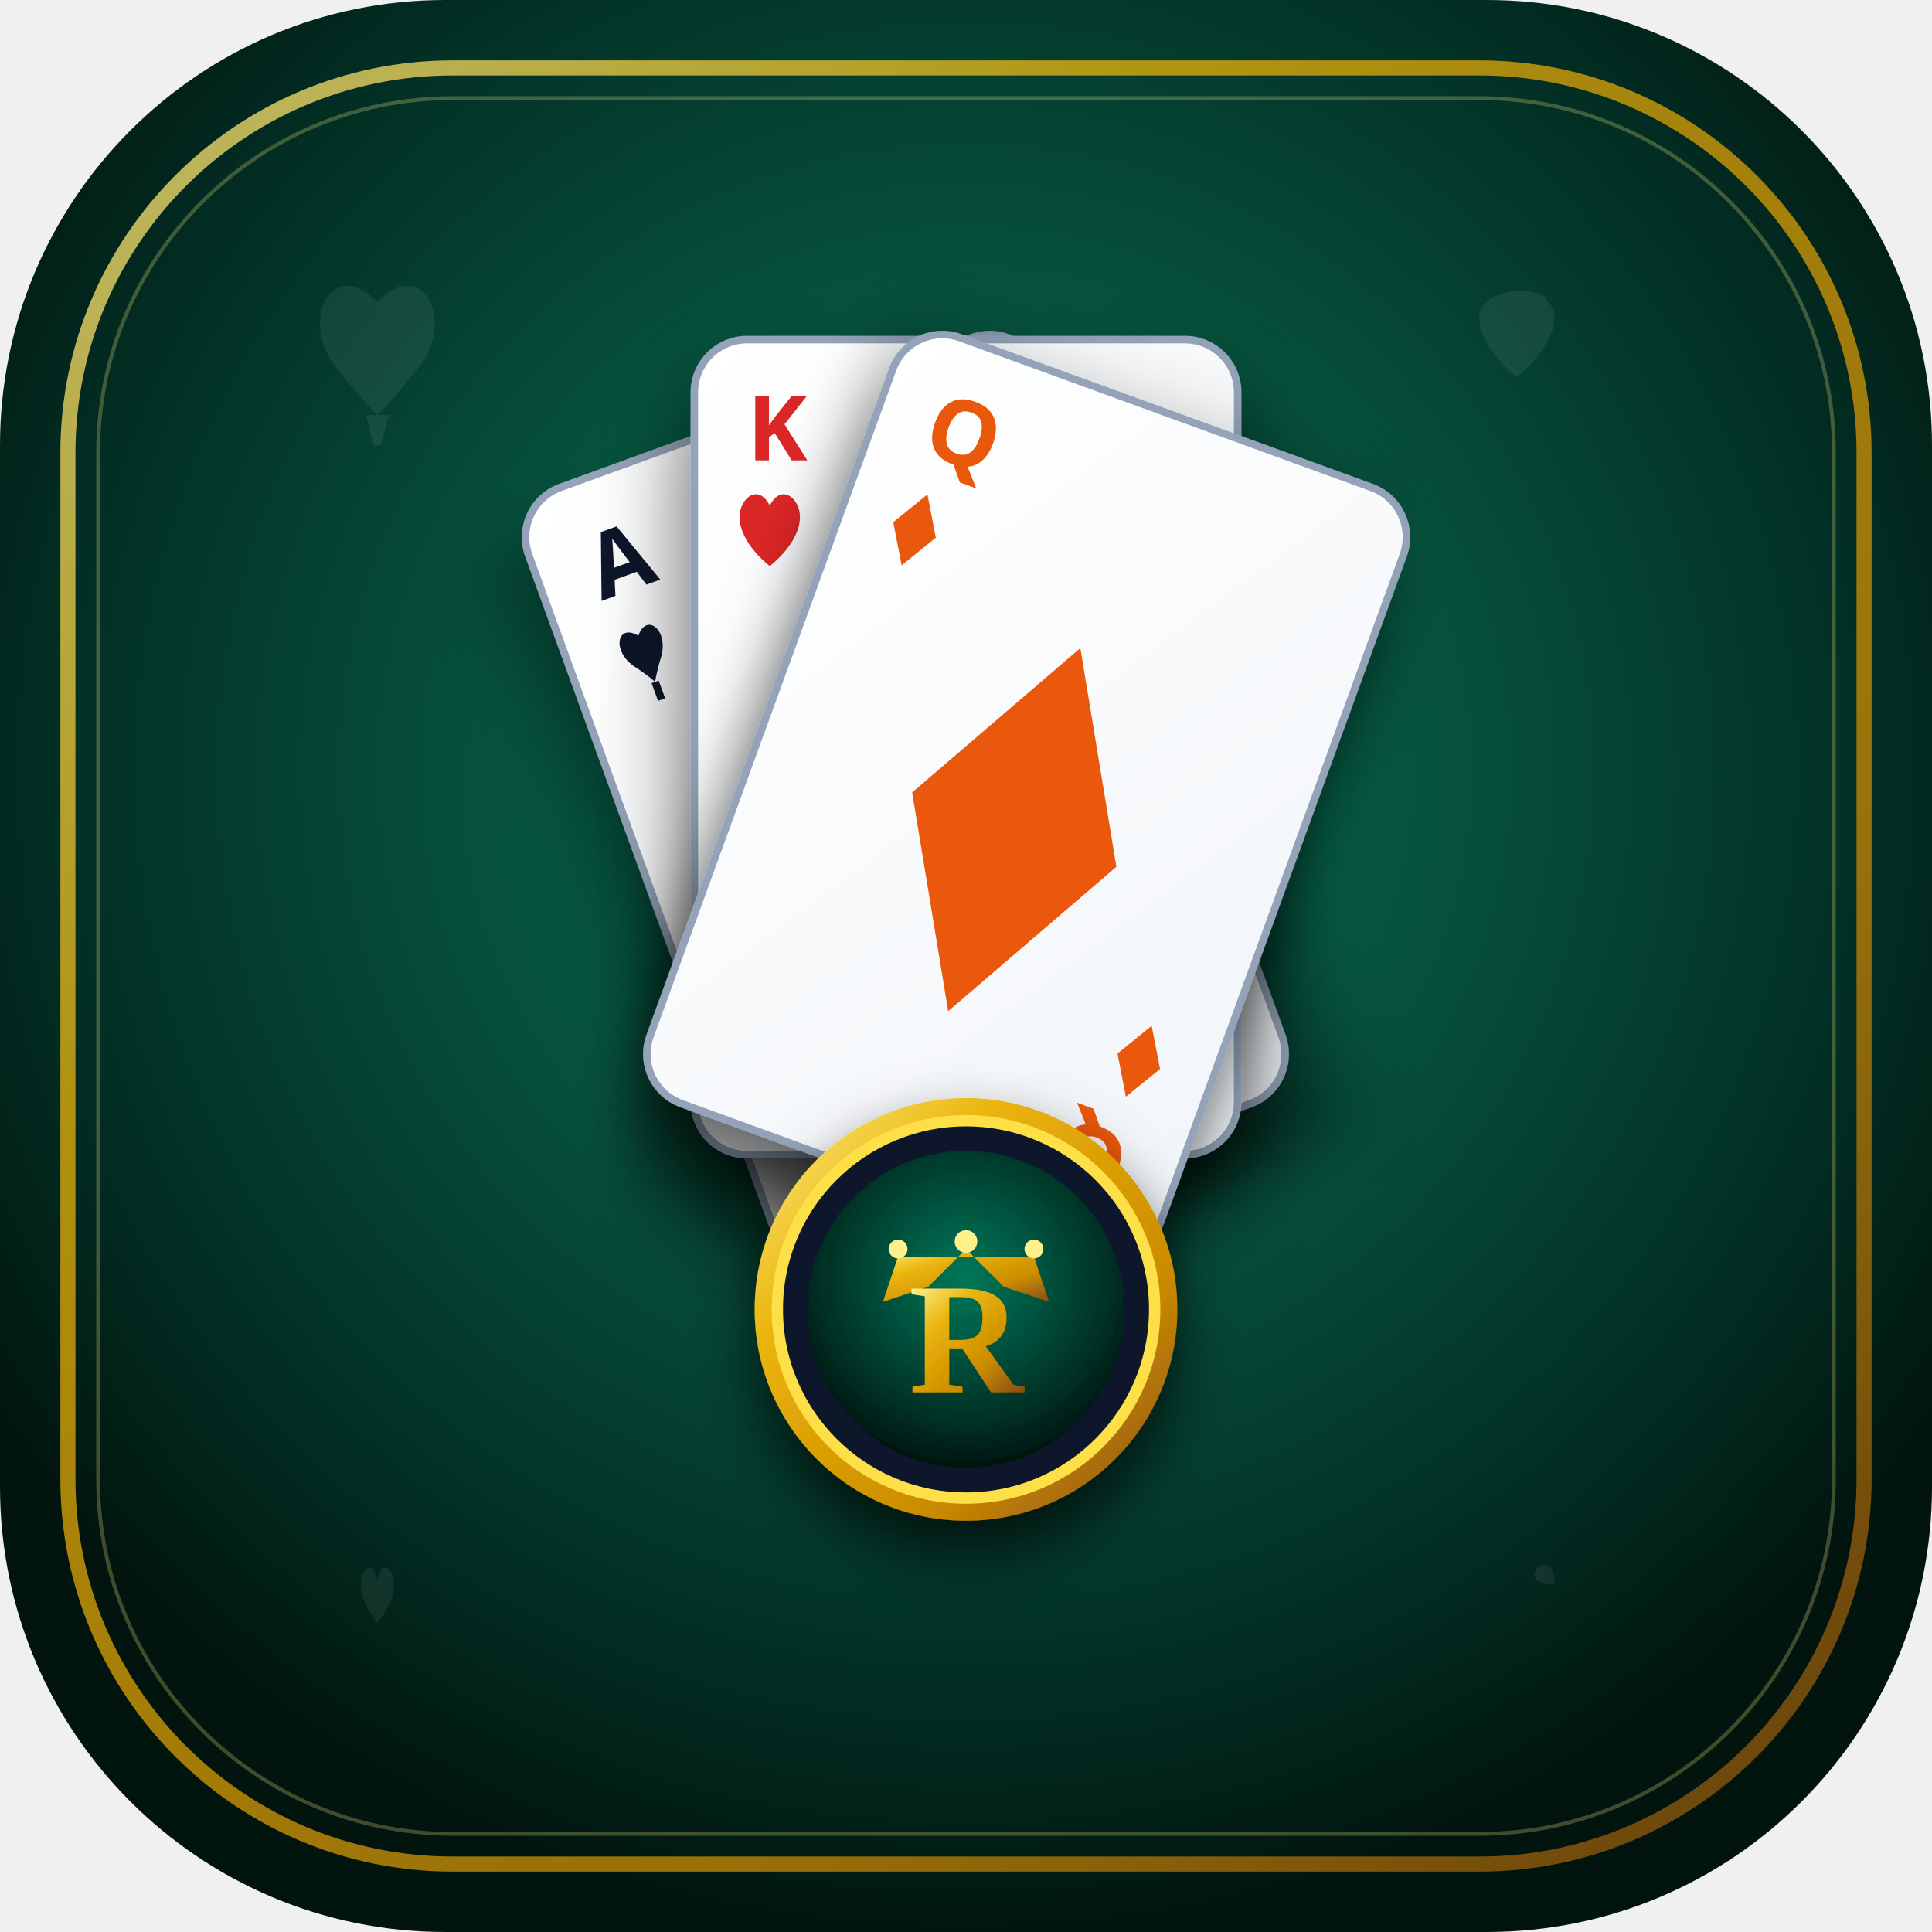
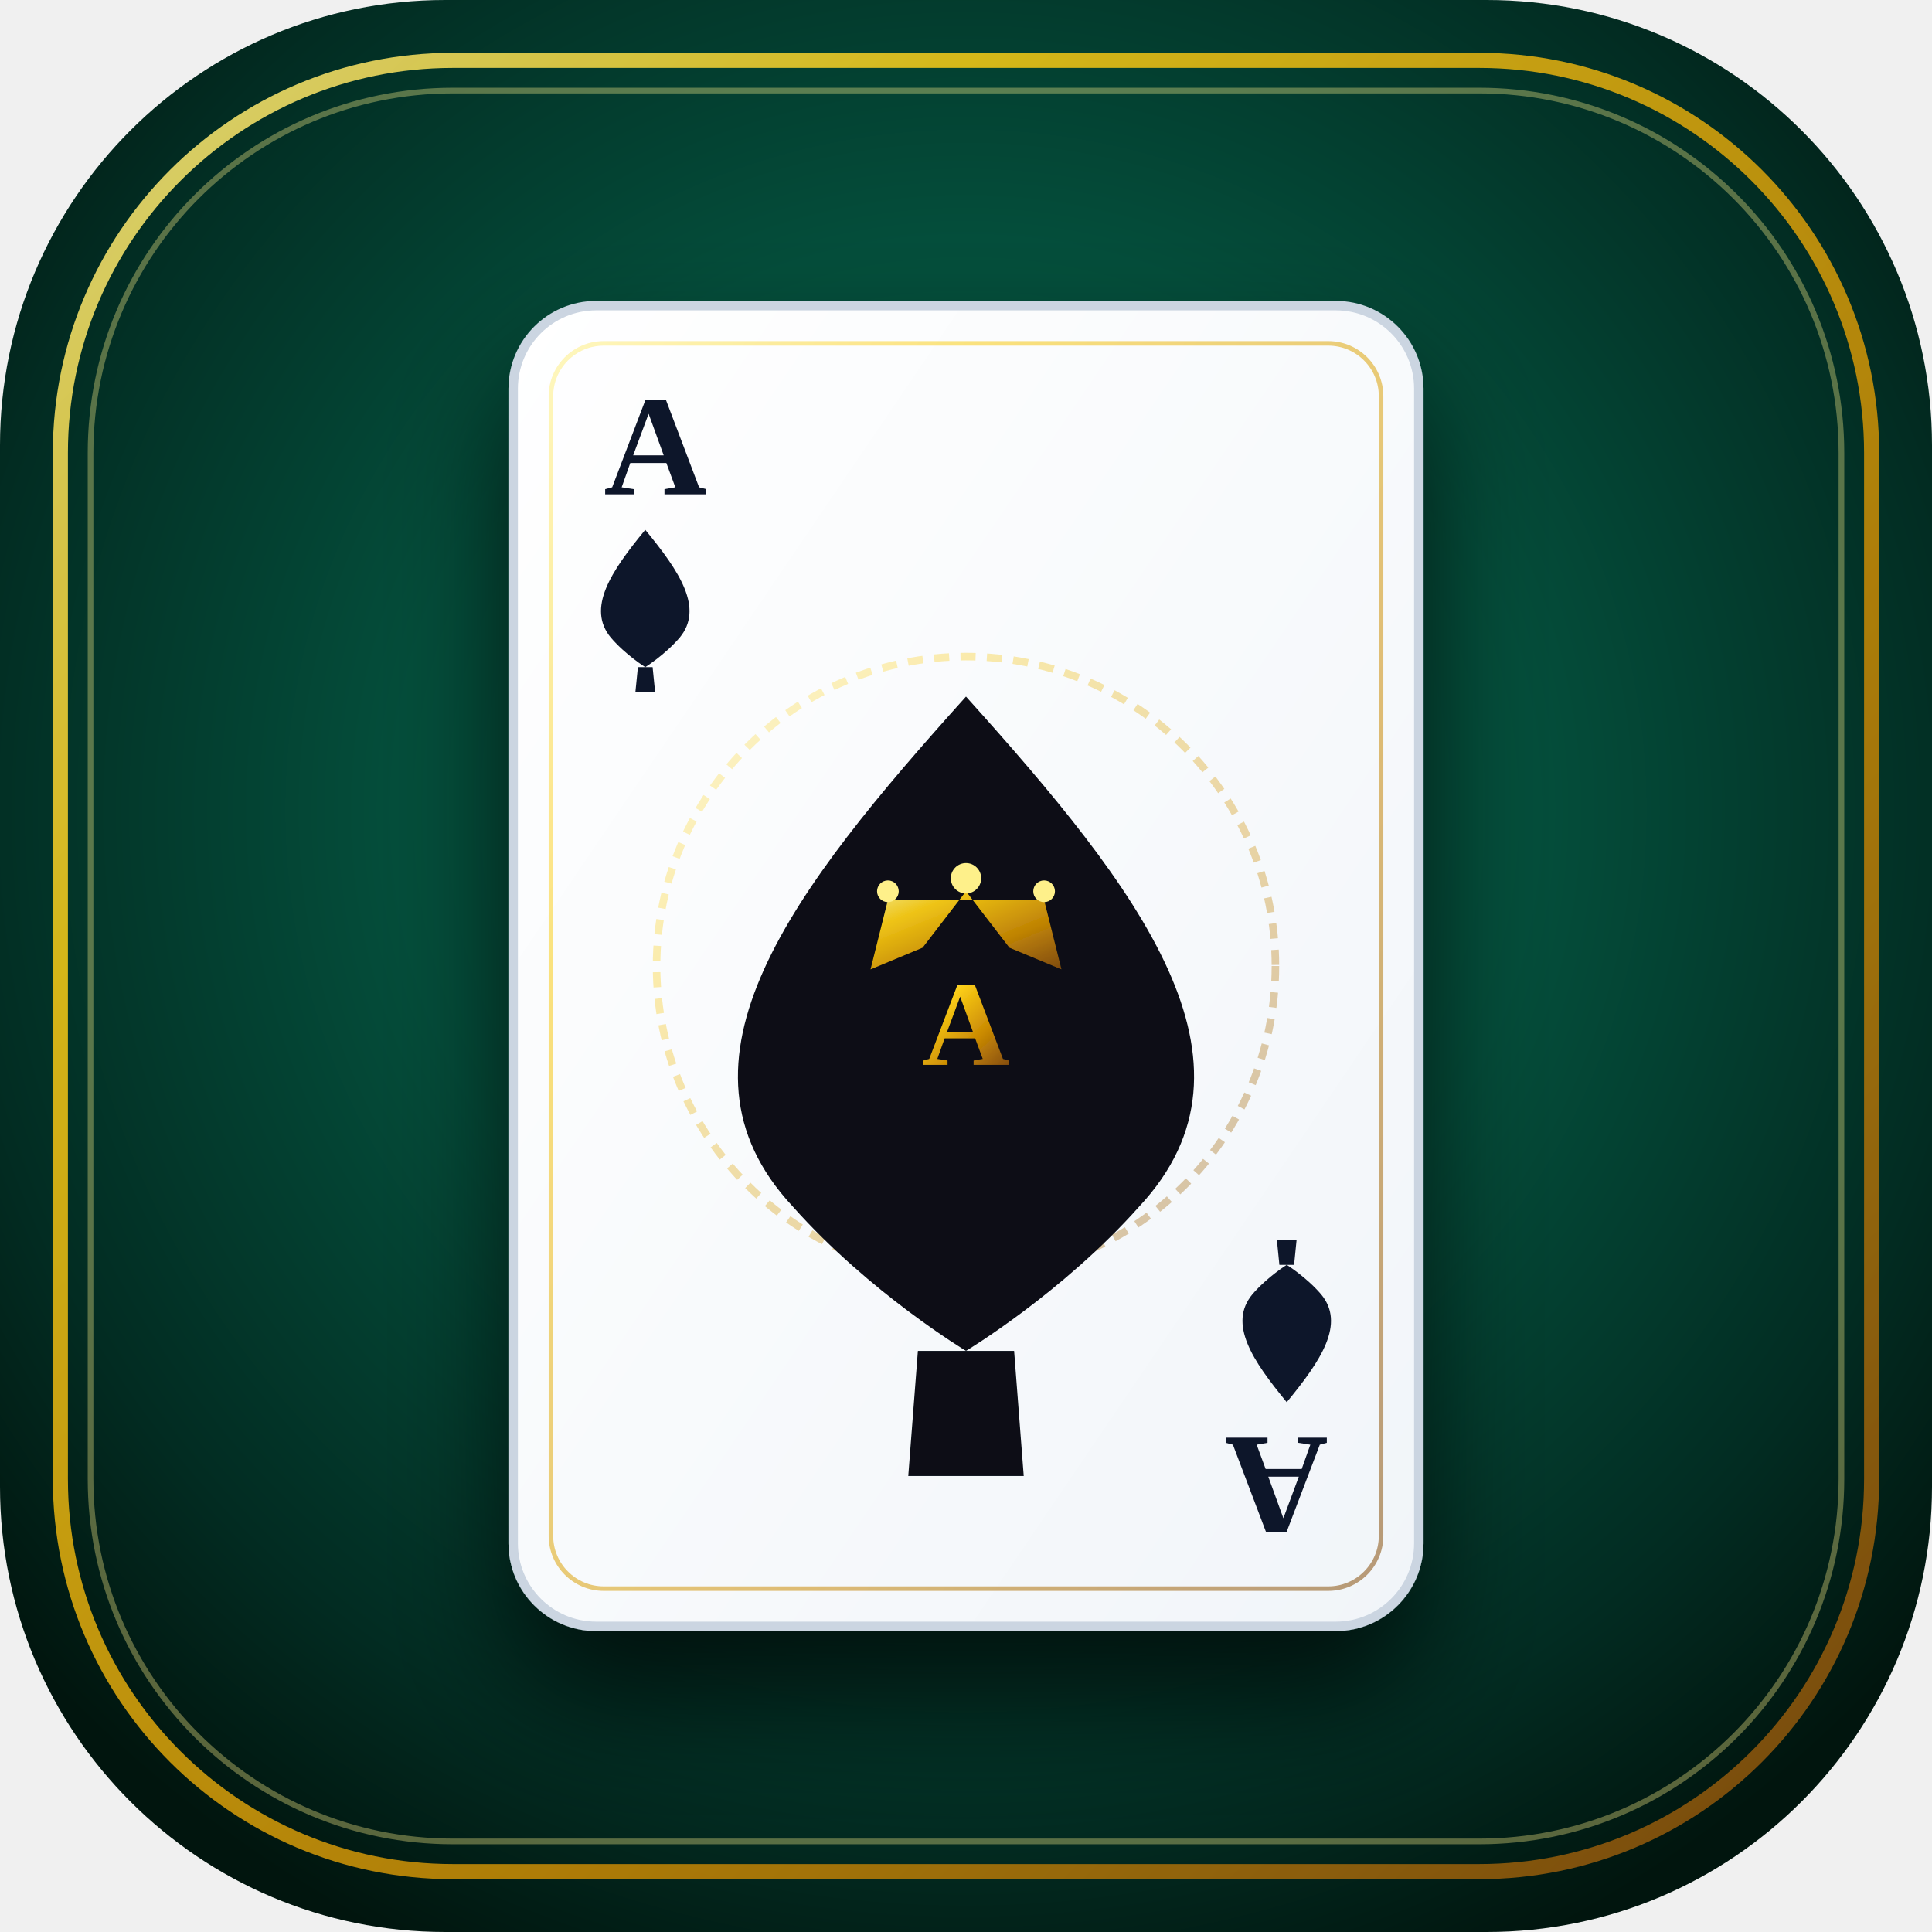
<svg xmlns="http://www.w3.org/2000/svg" viewBox="0 0 512 512" width="512" height="512">
  <defs>
-     <radialGradient id="feltGrad" cx="50%" cy="40%" r="60%">
-       <stop offset="0%" stop-color="#047857" />
-       <stop offset="45%" stop-color="#064e3b" />
+     <radialGradient id="bgGrad" cx="50%" cy="42%" r="65%">
+       <stop offset="0%" stop-color="#065f46" />
+       <stop offset="45%" stop-color="#044e3b" />
      <stop offset="80%" stop-color="#022c22" />
      <stop offset="100%" stop-color="#01150e" />
    </radialGradient>
    <linearGradient id="goldGrad" x1="0%" y1="0%" x2="100%" y2="100%">
      <stop offset="0%" stop-color="#fef08a" />
-       <stop offset="30%" stop-color="#eab308" />
-       <stop offset="70%" stop-color="#ca8a04" />
+       <stop offset="25%" stop-color="#facc15" />
+       <stop offset="65%" stop-color="#ca8a04" />
      <stop offset="100%" stop-color="#854d0e" />
    </linearGradient>
-     <linearGradient id="cardGrad" x1="0%" y1="0%" x2="100%" y2="100%">
+     <linearGradient id="cardFaceGrad" x1="0%" y1="0%" x2="100%" y2="100%">
      <stop offset="0%" stop-color="#ffffff" />
+       <stop offset="50%" stop-color="#f8fafc" />
      <stop offset="100%" stop-color="#f1f5f9" />
    </linearGradient>
-     <filter id="cardDrop" x="-25%" y="-20%" width="150%" height="150%">
-       <feDropShadow dx="0" dy="14" stdDeviation="12" flood-color="#000000" flood-opacity="0.65" />
-     </filter>
-     <filter id="badgeDrop" x="-30%" y="-30%" width="160%" height="160%">
-       <feDropShadow dx="0" dy="8" stdDeviation="8" flood-color="#000000" flood-opacity="0.7" />
+     <filter id="cardShadow" x="-30%" y="-25%" width="160%" height="160%">
+       <feDropShadow dx="0" dy="18" stdDeviation="16" flood-color="#000000" flood-opacity="0.7" />
    </filter>
  </defs>
-   <rect width="512" height="512" rx="118" fill="url(#feltGrad)" />
-   <rect x="18" y="18" width="476" height="476" rx="102" fill="none" stroke="url(#goldGrad)" stroke-width="4" opacity="0.75" />
-   <rect x="26" y="26" width="460" height="460" rx="94" fill="none" stroke="#fef08a" stroke-width="1" opacity="0.25" />
-   <g opacity="0.07" fill="#ffffff">
-     <path d="M100,80 C88,68 80,84 88,96 C94,104 100,110 100,110 C100,110 106,104 112,96 C120,84 112,68 100,80 Z M97,110 L103,110 L101,118 L99,118 Z" />
-     <path d="M412,80 C404,74 392,78 392,84 C392,92 402,100 402,100 C402,100 412,92 412,84 C412,78 400,74 412,80 Z" />
-     <path d="M100,420 C100,410 110,418 100,430 C90,418 100,410 100,420 Z" />
-     <path d="M412,420 C400,420 412,408 412,420 Z" />
-   </g>
-   <g transform="translate(256, 255)">
-     <g transform="rotate(-20) translate(-72, -155)" filter="url(#cardDrop)">
-       <rect width="144" height="216" rx="14" fill="url(#cardGrad)" stroke="#94a3b8" stroke-width="2" />
-       <text x="14" y="32" font-family="Impact, Arial Black, sans-serif" font-weight="bold" font-size="24" fill="#0f172a">A</text>
-       <path d="M20,44 C16,39 12,45 16,51 C19,55 20,57 20,57 C20,57 21,55 24,51 C28,45 24,39 20,44 Z M19,57 L21,57 L21,62 L19,62 Z" fill="#0f172a" />
-       <g transform="translate(72, 108) scale(1.6)">
+   <rect width="512" height="512" rx="118" fill="url(#bgGrad)" />
+   <rect x="16" y="16" width="480" height="480" rx="104" fill="none" stroke="url(#goldGrad)" stroke-width="4" opacity="0.85" />
+   <rect x="24" y="24" width="464" height="464" rx="96" fill="none" stroke="#fef08a" stroke-width="1.5" opacity="0.35" />
+   <g transform="translate(256, 256)">
+     <g transform="translate(-120, -175)" filter="url(#cardShadow)">
+       <rect width="240" height="350" rx="22" fill="url(#cardFaceGrad)" stroke="#cbd5e1" stroke-width="2.5" />
+       <rect x="10" y="10" width="220" height="330" rx="14" fill="none" stroke="url(#goldGrad)" stroke-width="1.2" opacity="0.55" />
+       <text x="24" y="50" font-family="Georgia, 'Times New Roman', serif" font-weight="bold" font-size="38" fill="#0f172a">A</text>
+       <g transform="translate(35, 75) scale(0.65)">
        <path d="M0,-24 C-14,-7 -24,8 -14,20 C-8,27 0,32 0,32 C0,32 8,27 14,20 C24,8 14,-7 0,-24 Z M-3,32 L3,32 L4,42 L-4,42 Z" fill="#0f172a" />
      </g>
-       <g transform="translate(144, 216) rotate(180)">
-         <text x="14" y="32" font-family="Impact, Arial Black, sans-serif" font-weight="bold" font-size="24" fill="#0f172a">A</text>
-         <path d="M20,44 C16,39 12,45 16,51 C19,55 20,57 20,57 C20,57 21,55 24,51 C28,45 24,39 20,44 Z M19,57 L21,57 L21,62 L19,62 Z" fill="#0f172a" />
+       <g transform="translate(240, 350) rotate(180)">
+         <text x="24" y="50" font-family="Georgia, 'Times New Roman', serif" font-weight="bold" font-size="38" fill="#0f172a">A</text>
+         <g transform="translate(35, 75) scale(0.65)">
+           <path d="M0,-24 C-14,-7 -24,8 -14,20 C-8,27 0,32 0,32 C0,32 8,27 14,20 C24,8 14,-7 0,-24 Z M-3,32 L3,32 L4,42 L-4,42 Z" fill="#0f172a" />
+         </g>
      </g>
-     </g>
-     <g transform="translate(-72, -165)" filter="url(#cardDrop)">
-       <rect width="144" height="216" rx="14" fill="url(#cardGrad)" stroke="#94a3b8" stroke-width="2" />
-       <text x="14" y="32" font-family="Impact, Arial Black, sans-serif" font-weight="bold" font-size="24" fill="#dc2626">K</text>
-       <path d="M20,44 C17,38 12,42 12,47 C12,54 20,60 20,60 C20,60 28,54 28,47 C28,42 23,38 20,44 Z" fill="#dc2626" />
-       <g transform="translate(72, 108) scale(1.6)">
-         <path d="M0,-12 C-6,-22 -24,-16 -24,2 C-24,18 0,34 0,34 C0,34 24,18 24,2 C24,-16 6,-22 0,-12 Z" fill="#dc2626" />
+       <g transform="translate(120, 175)">
+         <circle cx="0" cy="0" r="82" fill="none" stroke="url(#goldGrad)" stroke-width="2" opacity="0.35" stroke-dasharray="4 3" />
+         <g transform="scale(2.55)">
+           <path d="M0,-28 C-18,-8 -32,10 -18,25 C-10,34 0,40 0,40 C0,40 10,34 18,25 C32,10 18,-8 0,-28 Z M-5,40 L5,40 L6,53 L-6,53 Z" fill="#090d16" />
+         </g>
+         <g transform="translate(0, -6) scale(1.15)">
+           <path d="M-18,-10 L-22,6 L-10,1 L0,-12 L10,1 L22,6 L18,-10 Z" fill="url(#goldGrad)" opacity="0.95" />
+           <circle cx="-18" cy="-12" r="2.5" fill="#fef08a" />
+           <circle cx="0" cy="-15" r="3.5" fill="#fef08a" />
+           <circle cx="18" cy="-12" r="2.5" fill="#fef08a" />
+           <text x="0" y="28" font-family="Georgia, 'Times New Roman', serif" font-weight="bold" font-size="28" fill="url(#goldGrad)" text-anchor="middle">A</text>
+         </g>
      </g>
-       <g transform="translate(144, 216) rotate(180)">
-         <text x="14" y="32" font-family="Impact, Arial Black, sans-serif" font-weight="bold" font-size="24" fill="#dc2626">K</text>
-         <path d="M20,44 C17,38 12,42 12,47 C12,54 20,60 20,60 C20,60 28,54 28,47 C28,42 23,38 20,44 Z" fill="#dc2626" />
-       </g>
-     </g>
-     <g transform="rotate(20) translate(-72, -155)" filter="url(#cardDrop)">
-       <rect width="144" height="216" rx="14" fill="url(#cardGrad)" stroke="#94a3b8" stroke-width="2" />
-       <text x="14" y="32" font-family="Impact, Arial Black, sans-serif" font-weight="bold" font-size="24" fill="#ea580c">Q</text>
-       <polygon points="20,42 26,52 20,62 14,52" fill="#ea580c" />
-       <g transform="translate(72, 108) scale(1.6)">
-         <polygon points="0,-26 18,6 0,38 -18,6" fill="#ea580c" />
-       </g>
-       <g transform="translate(144, 216) rotate(180)">
-         <text x="14" y="32" font-family="Impact, Arial Black, sans-serif" font-weight="bold" font-size="24" fill="#ea580c">Q</text>
-         <polygon points="20,42 26,52 20,62 14,52" fill="#ea580c" />
-       </g>
-     </g>
-     <g transform="translate(0, 92)" filter="url(#badgeDrop)">
-       <circle cx="0" cy="0" r="56" fill="url(#goldGrad)" />
-       <circle cx="0" cy="0" r="50" fill="#0f172a" stroke="#fde047" stroke-width="3" />
-       <circle cx="0" cy="0" r="42" fill="url(#feltGrad)" />
-       <path d="M-18,-14 L-22,-2 L-10,-6 L0,-16 L10,-6 L22,-2 L18,-14 Z" fill="url(#goldGrad)" />
-       <circle cx="-18" cy="-16" r="2.5" fill="#fef08a" />
-       <circle cx="0" cy="-18" r="3" fill="#fef08a" />
-       <circle cx="18" cy="-16" r="2.5" fill="#fef08a" />
-       <text x="0" y="22" font-family="Georgia, Times New Roman, serif" font-weight="900" font-size="42" fill="url(#goldGrad)" text-anchor="middle" letter-spacing="1">R</text>
    </g>
  </g>
</svg>
